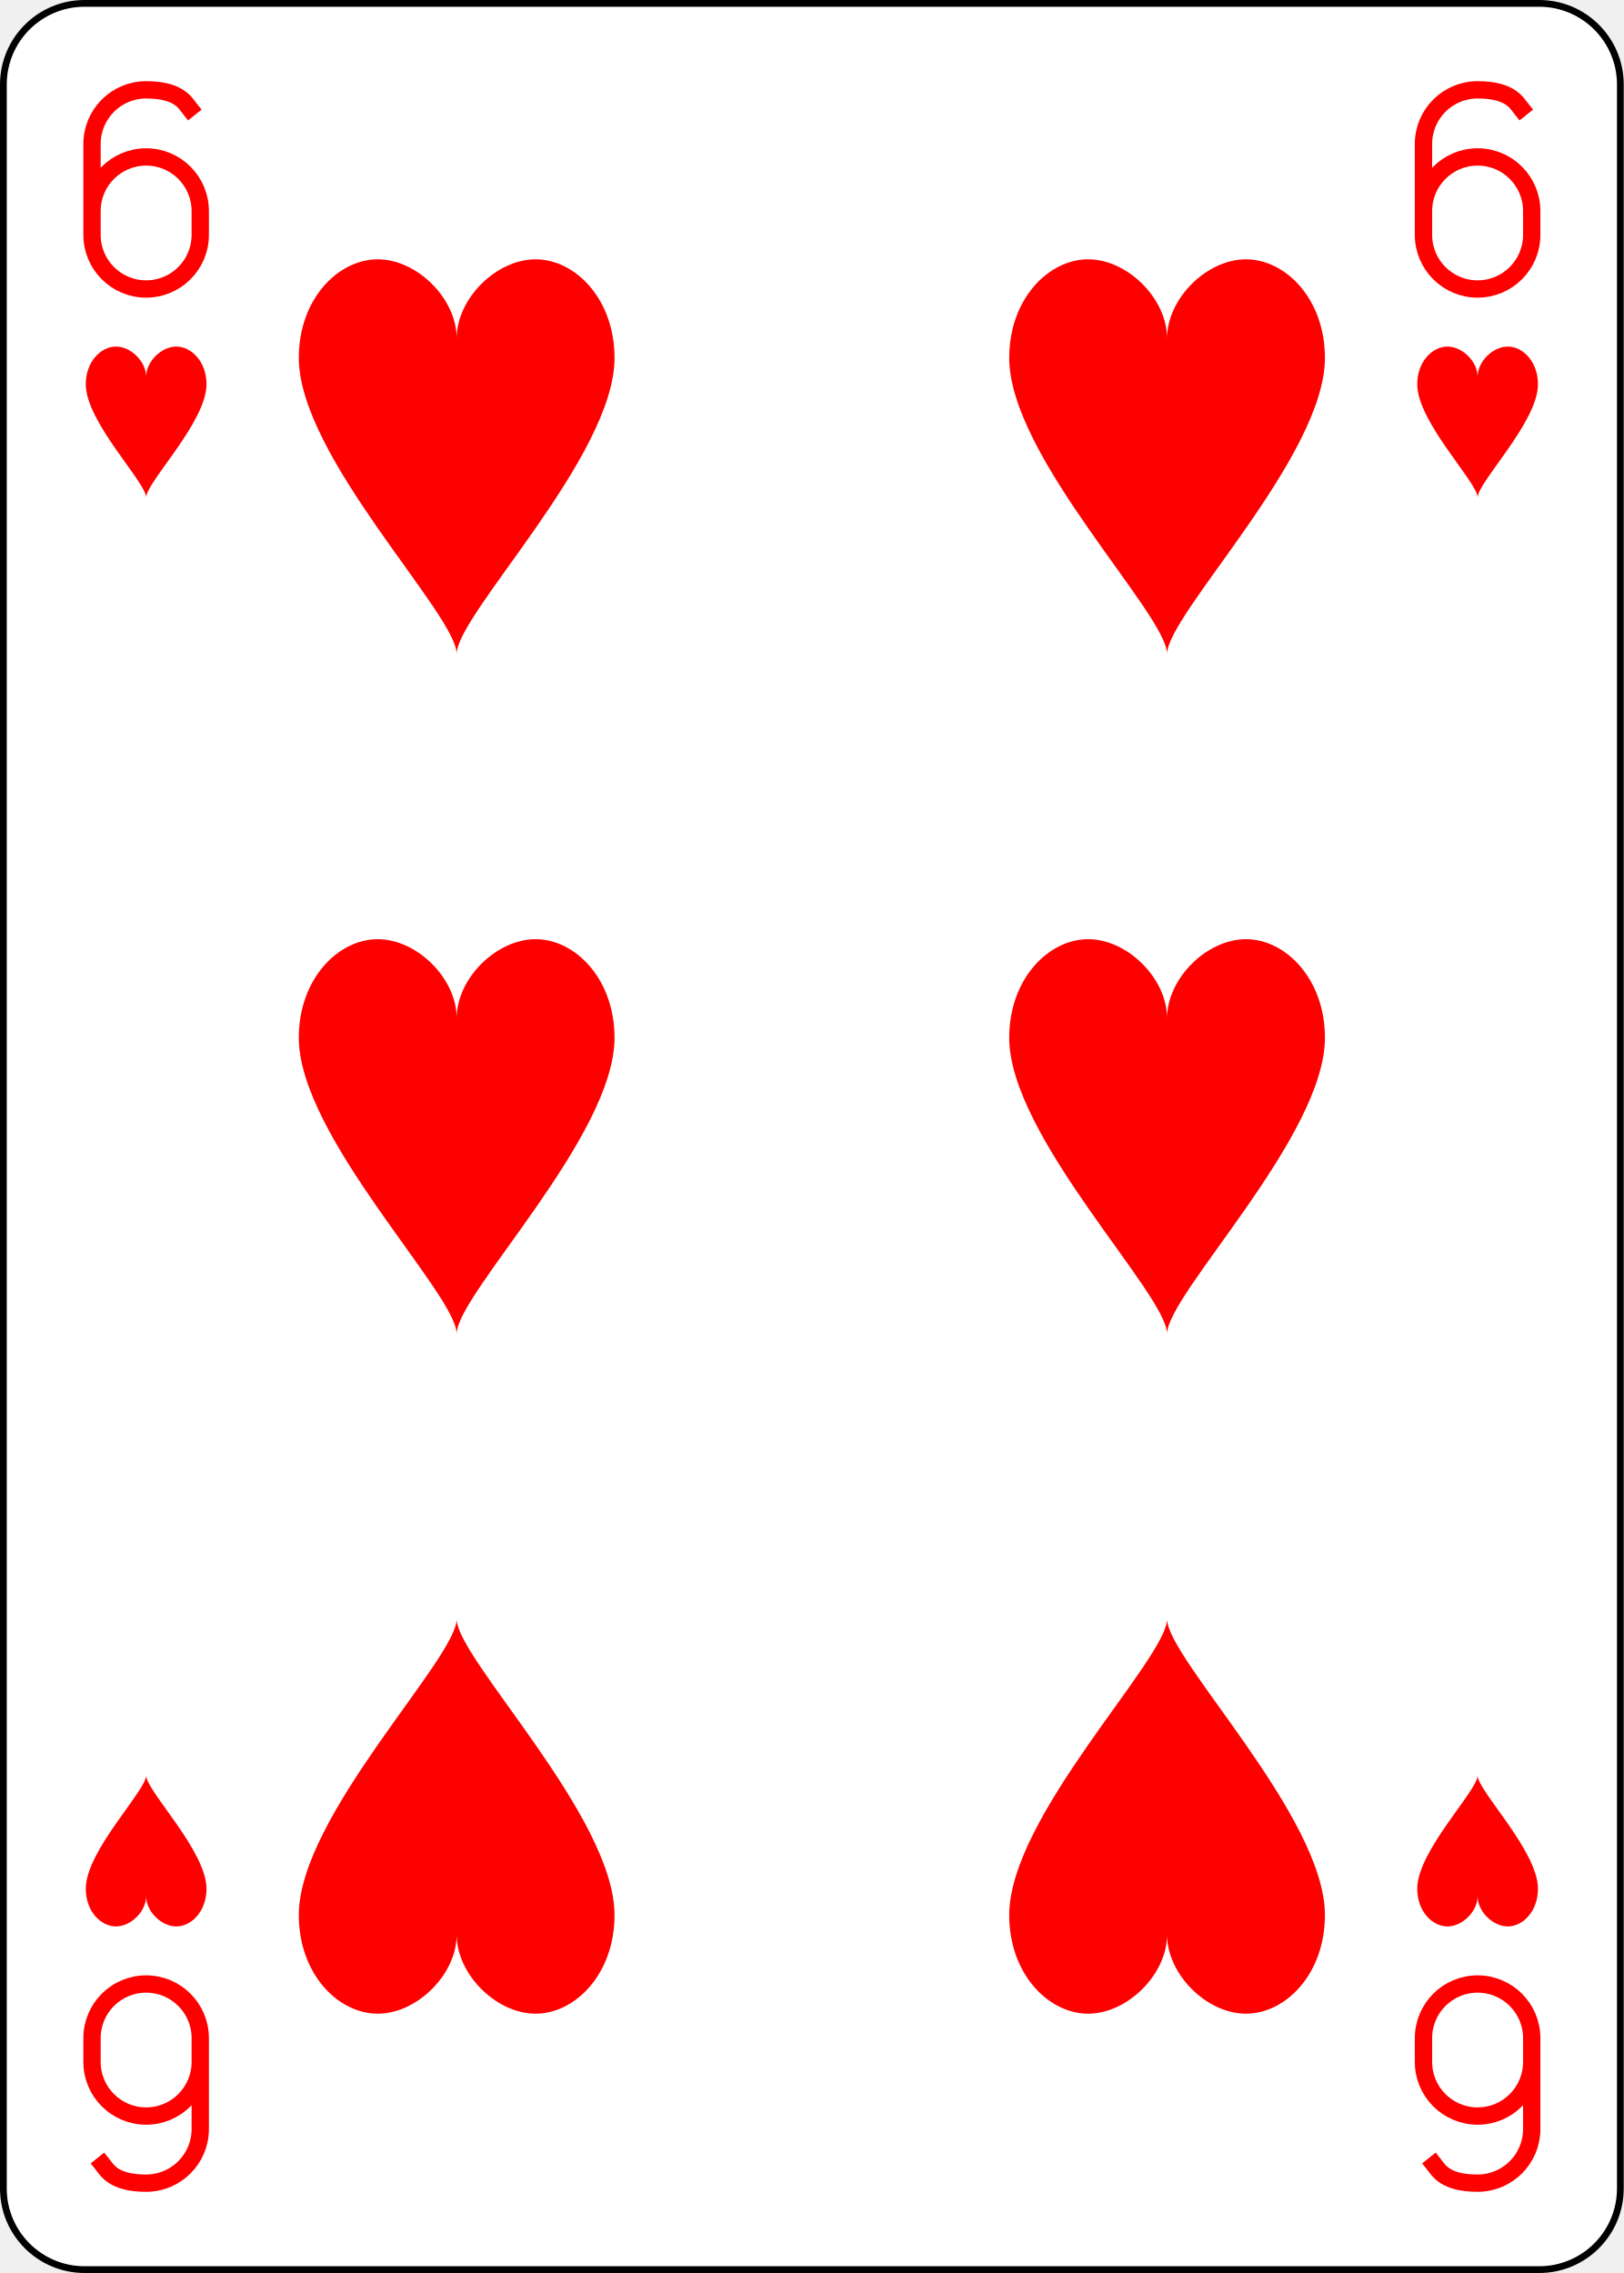
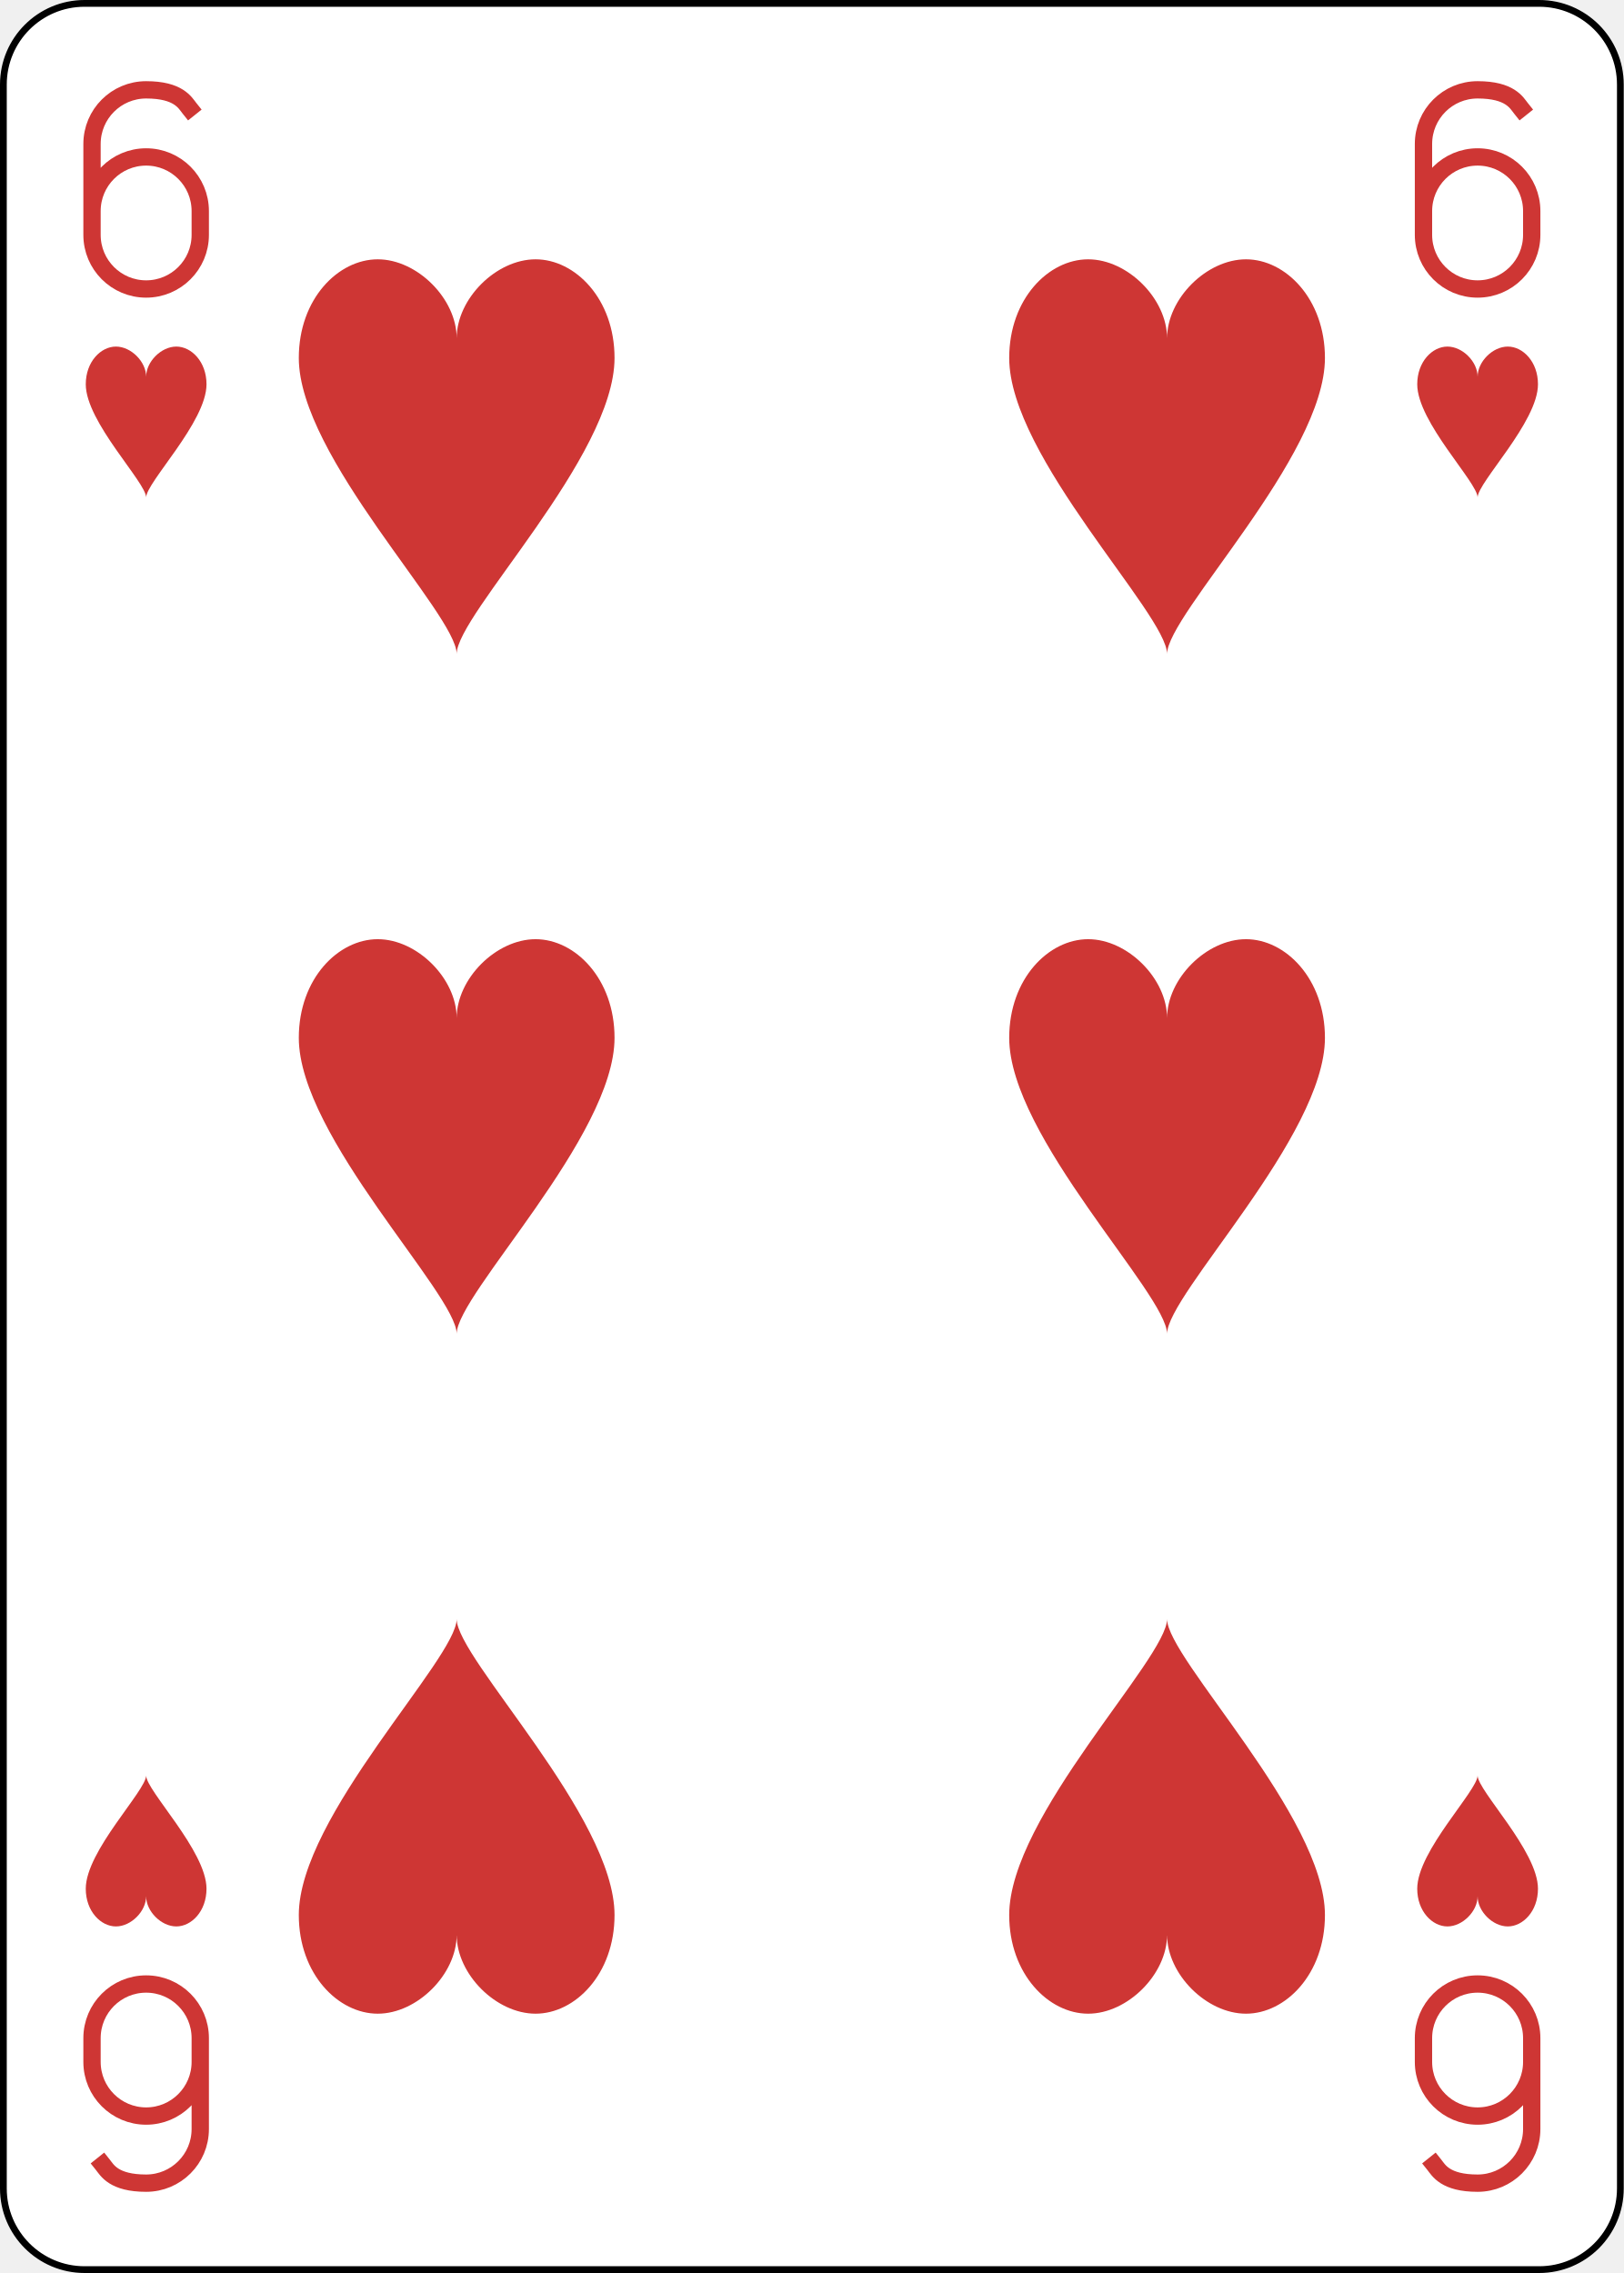
<svg xmlns="http://www.w3.org/2000/svg" xmlns:xlink="http://www.w3.org/1999/xlink" class="card" face="6H" height="3.5in" preserveAspectRatio="none" viewBox="-120 -168 240 336" width="2.5in">
  <defs>
    <symbol id="SH6" viewBox="-600 -600 1200 1200" preserveAspectRatio="xMinYMid">
-       <path d="M0 -300C0 -400 100 -500 200 -500C300 -500 400 -400 400 -250C400 0 0 400 0 500C0 400 -400 0 -400 -250C-400 -400 -300 -500 -200 -500C-100 -500 0 -400 -0 -300Z" fill="red" />
+       <path d="M0 -300C0 -400 100 -500 200 -500C300 -500 400 -400 400 -250C400 0 0 400 0 500C0 400 -400 0 -400 -250C-400 -400 -300 -500 -200 -500C-100 -500 0 -400 -0 -300Z" fill="#CE3634" />
    </symbol>
    <symbol id="VH6" viewBox="-500 -500 1000 1000" preserveAspectRatio="xMinYMid">
-       <path d="M-250 100A250 250 0 0 1 250 100L250 210A250 250 0 0 1 -250 210L-250 -210A250 250 0 0 1 0 -460C150 -460 180 -400 200 -375" stroke="red" stroke-width="80" stroke-linecap="square" stroke-miterlimit="1.5" fill="none" />
+       <path d="M-250 100A250 250 0 0 1 250 100L250 210A250 250 0 0 1 -250 210L-250 -210A250 250 0 0 1 0 -460C150 -460 180 -400 200 -375" stroke="#CE3634" stroke-width="80" stroke-linecap="square" stroke-miterlimit="1.5" fill="none" />
    </symbol>
  </defs>
  <rect width="239" height="335" x="-119.5" y="-167.5" rx="12" ry="12" fill="white" stroke="black" />
  <use xlink:href="#VH6" height="32" width="32" x="-114.4" y="-156" />
  <use xlink:href="#VH6" height="32" width="32" x="82.4" y="-156" />
  <use xlink:href="#SH6" height="26.769" width="26.769" x="-111.784" y="-119" />
  <use xlink:href="#SH6" height="26.769" width="26.769" x="85.016" y="-119" />
  <use xlink:href="#SH6" height="70" width="70" x="-87.501" y="-135.501" />
  <use xlink:href="#SH6" height="70" width="70" x="17.501" y="-135.501" />
  <use xlink:href="#SH6" height="70" width="70" x="-87.501" y="-35" />
  <use xlink:href="#SH6" height="70" width="70" x="17.501" y="-35" />
  <g transform="rotate(180)">
    <use xlink:href="#VH6" height="32" width="32" x="-114.4" y="-156" />
    <use xlink:href="#VH6" height="32" width="32" x="82.4" y="-156" />
    <use xlink:href="#SH6" height="26.769" width="26.769" x="-111.784" y="-119" />
    <use xlink:href="#SH6" height="26.769" width="26.769" x="85.016" y="-119" />
    <use xlink:href="#SH6" height="70" width="70" x="-87.501" y="-135.501" />
    <use xlink:href="#SH6" height="70" width="70" x="17.501" y="-135.501" />
  </g>
</svg>
